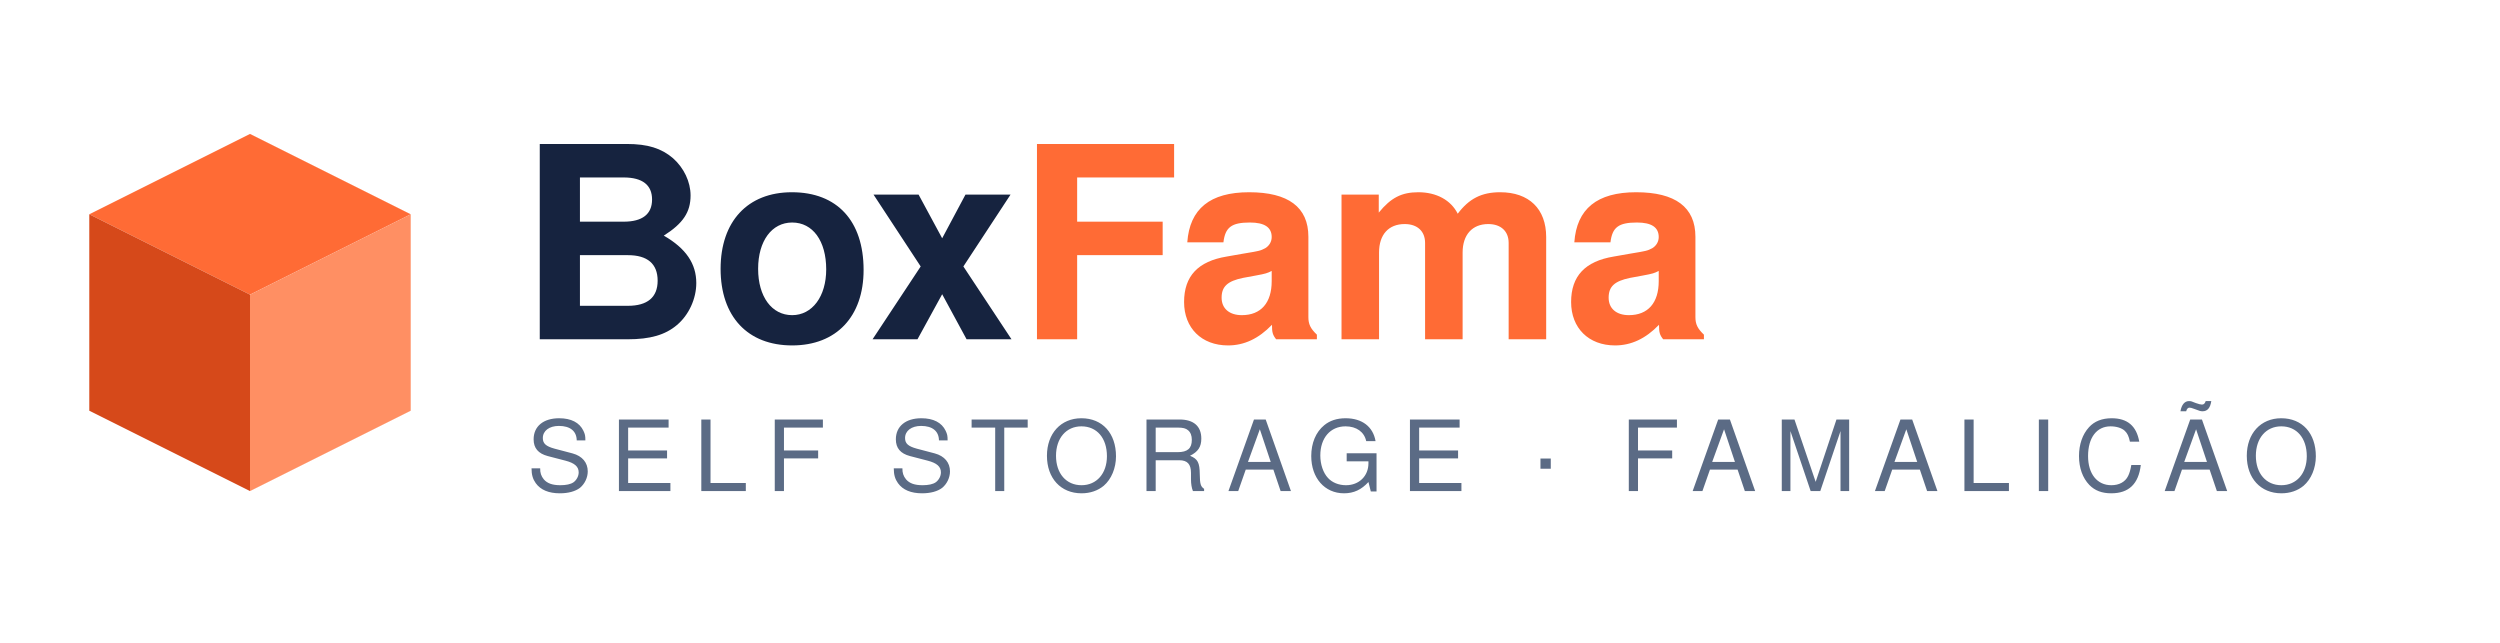
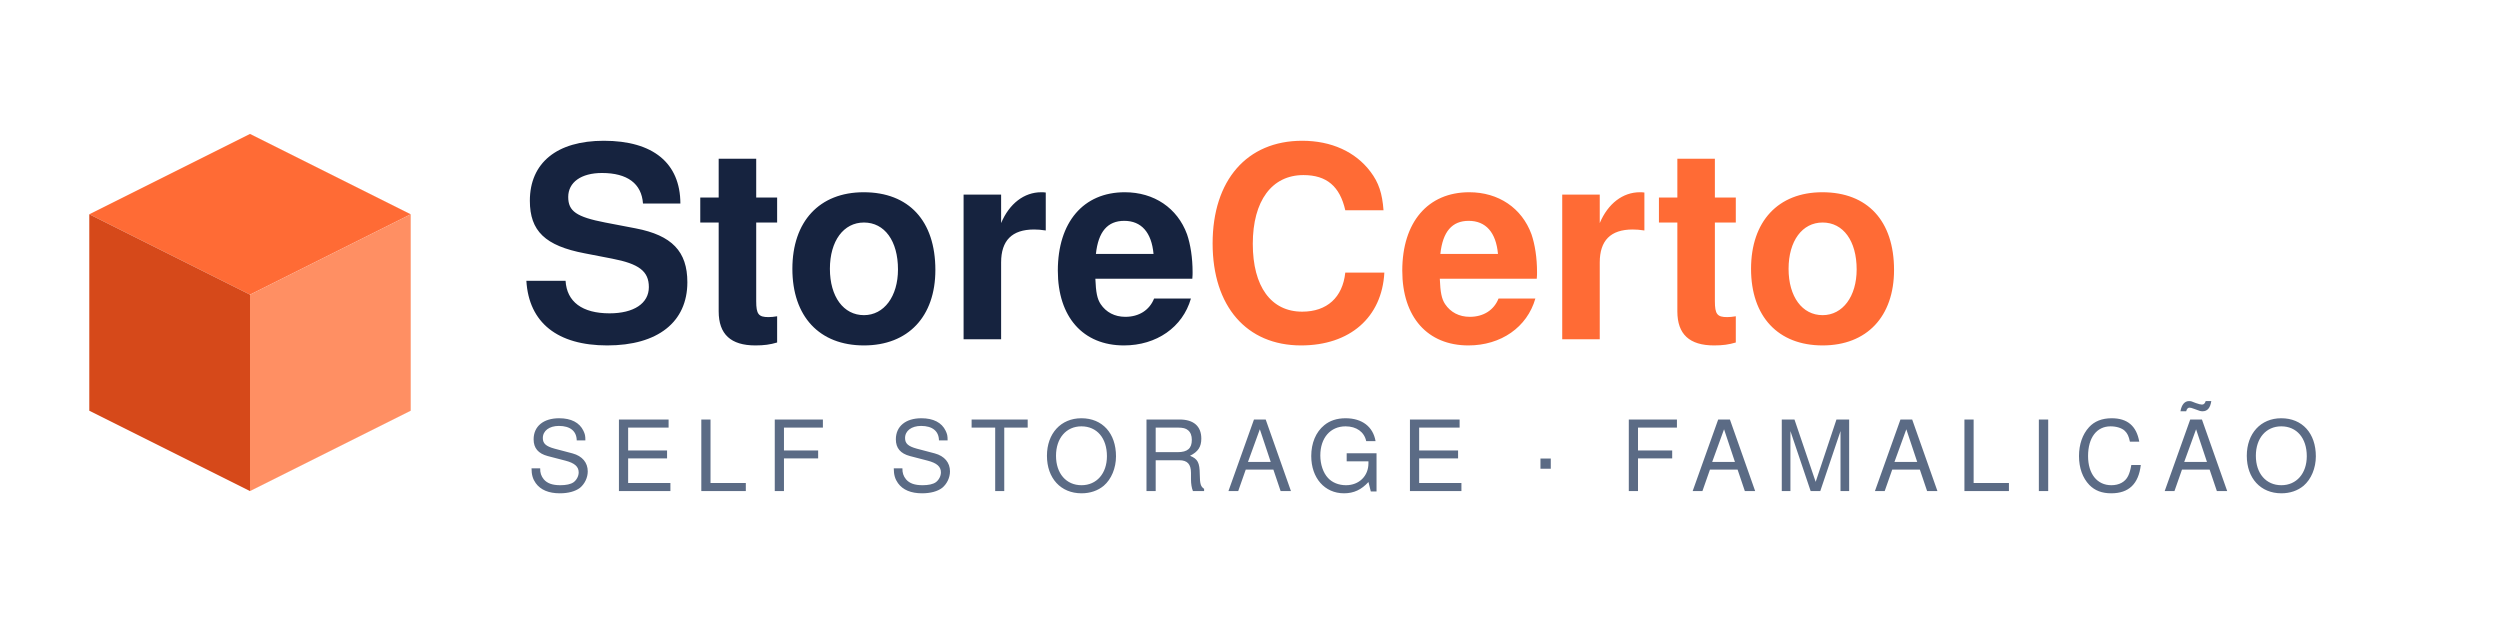
<svg xmlns="http://www.w3.org/2000/svg" width="280" height="72" viewBox="0 0 280 72">
  <g>
    <polygon points="10,24 28,15 46,24 28,33" fill="#FF6B35" />
    <polygon points="10,24 28,33 28,55 10,46" fill="#D6491A" />
    <polygon points="46,24 28,33 28,55 46,46" fill="#FF8F63" />
  </g>
-   <text x="58" y="38" font-family="Helvetica, Arial, sans-serif" font-size="30" font-weight="700" fill="#16233F">Box<tspan fill="#FF6B35">Fama</tspan>
+   <text x="58" y="38" font-family="Helvetica, Arial, sans-serif" font-size="30" font-weight="700" fill="#16233F">Store<tspan fill="#FF6B35">Certo</tspan>
  </text>
  <text x="59" y="55" font-family="Helvetica, Arial, sans-serif" font-size="11" fill="#5B6B85" letter-spacing="2">SELF STORAGE · FAMALICÃO</text>
</svg>
